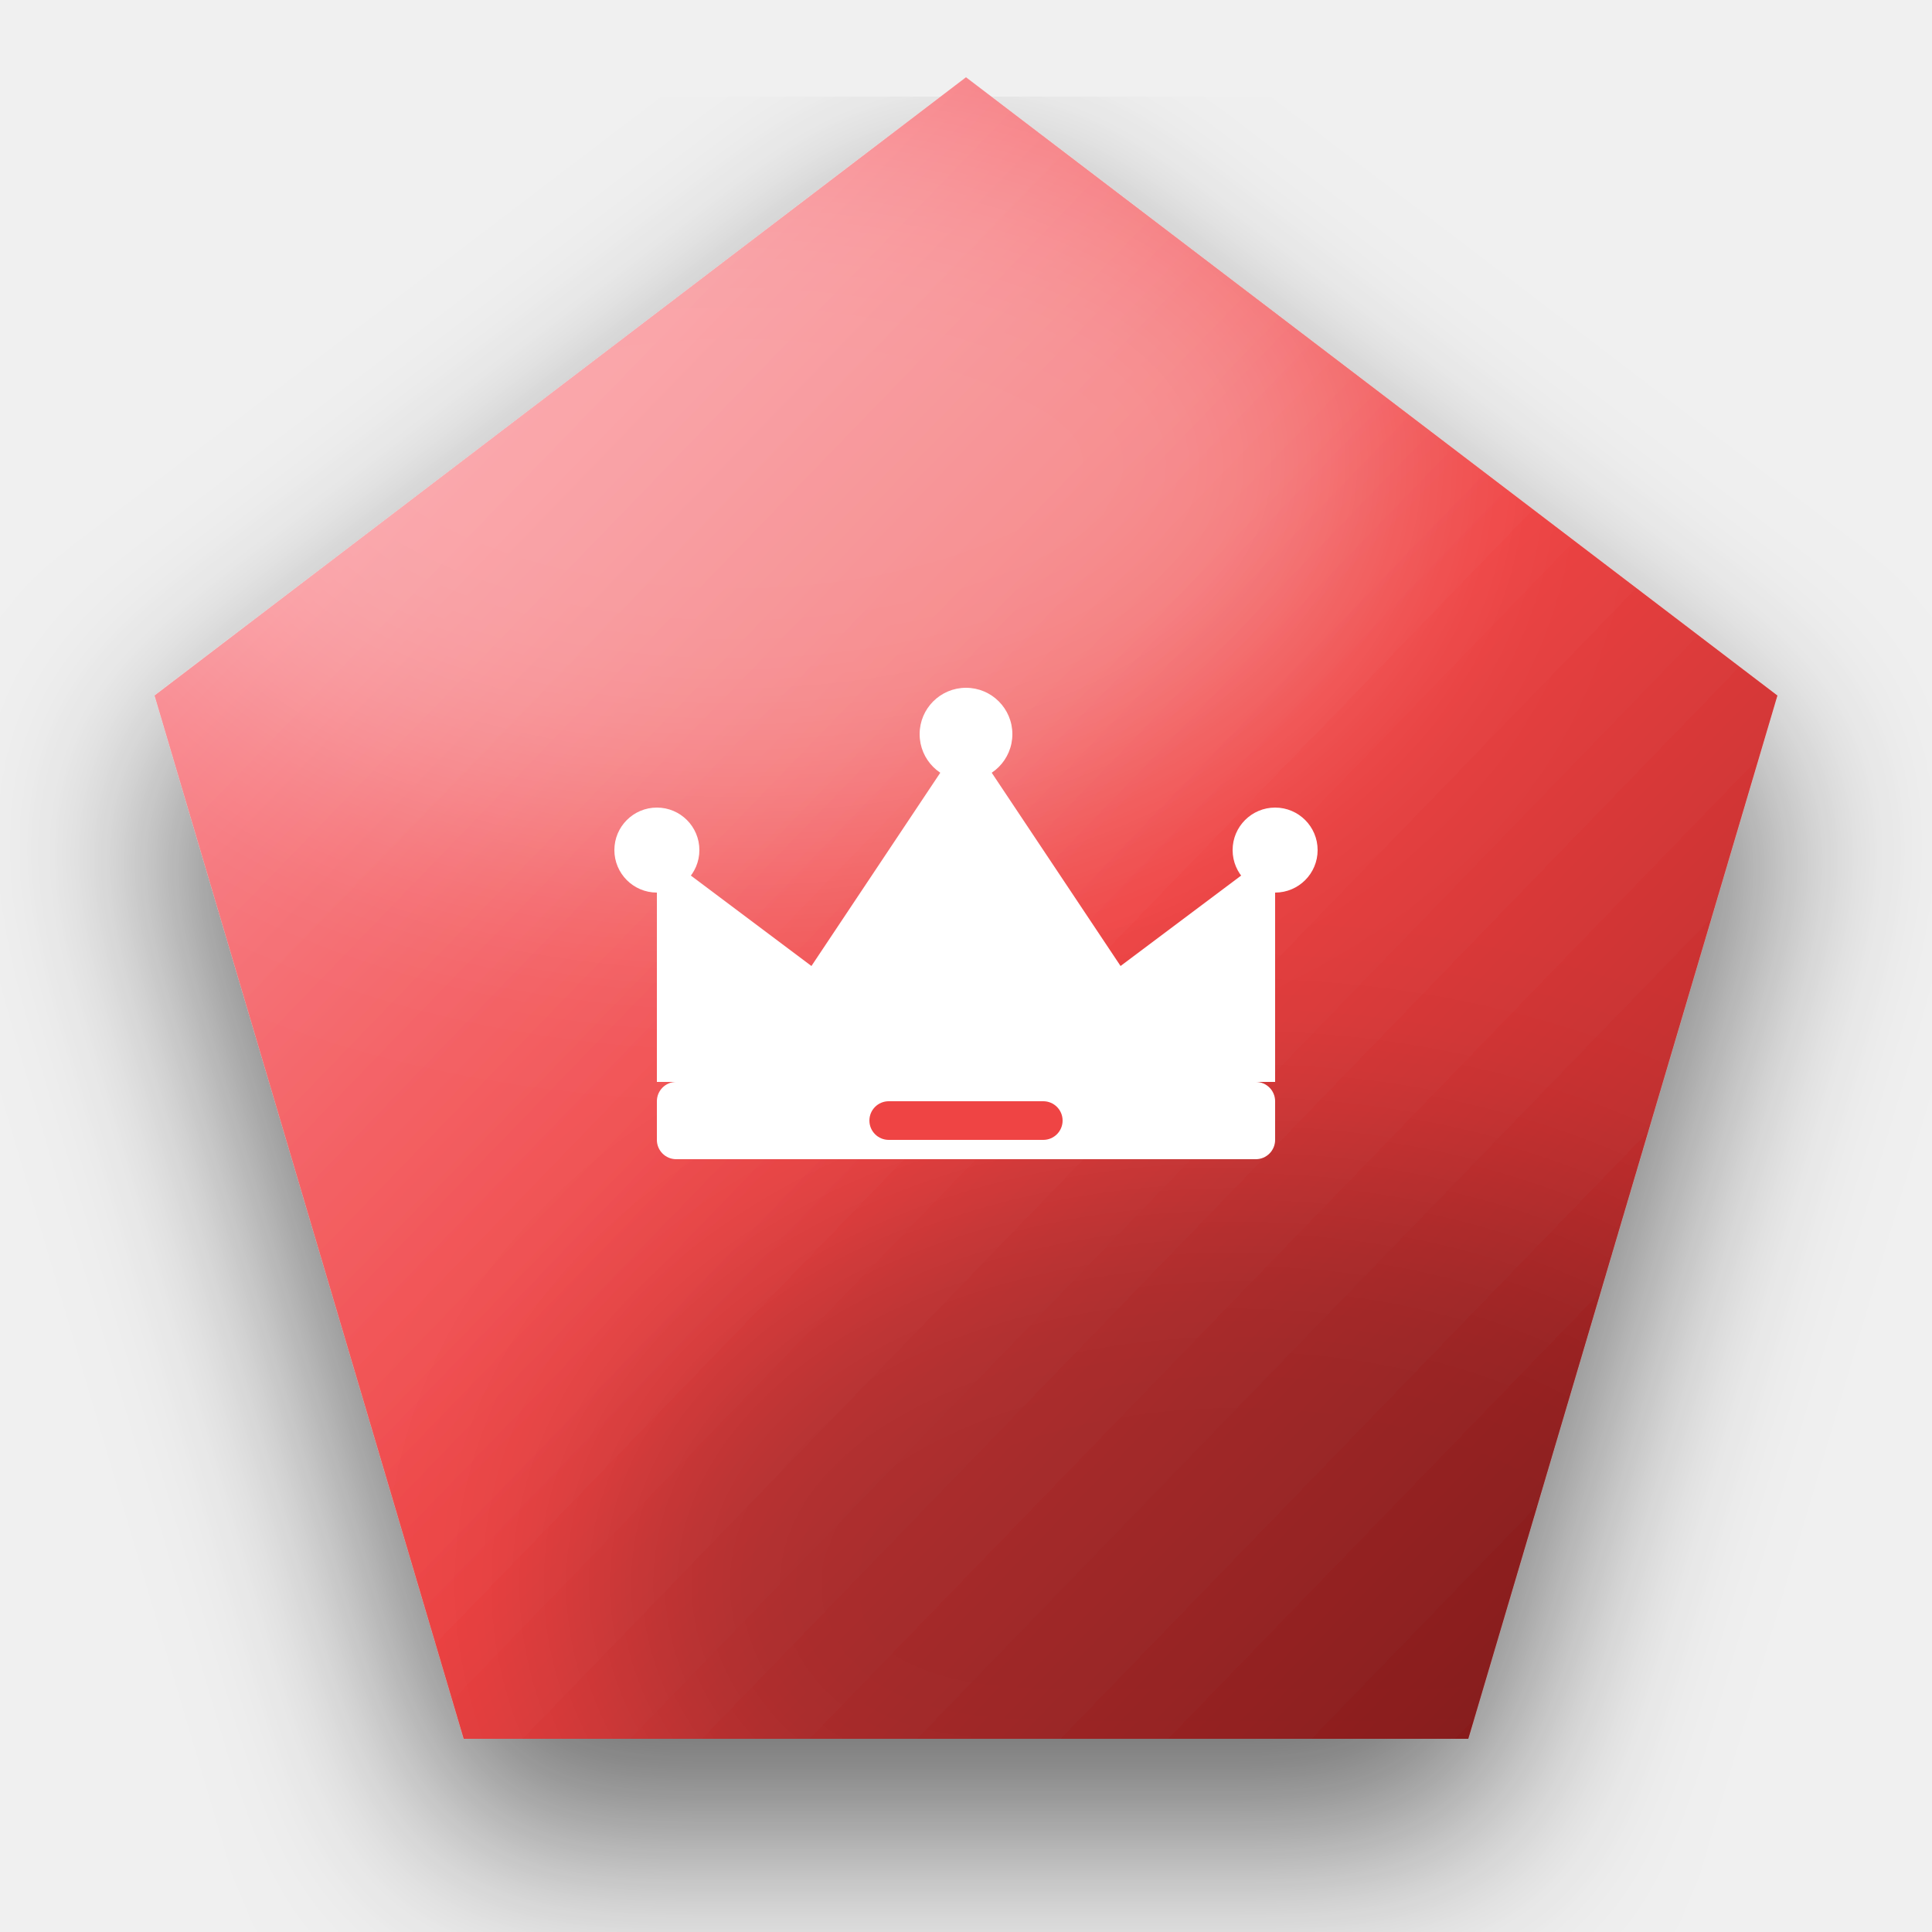
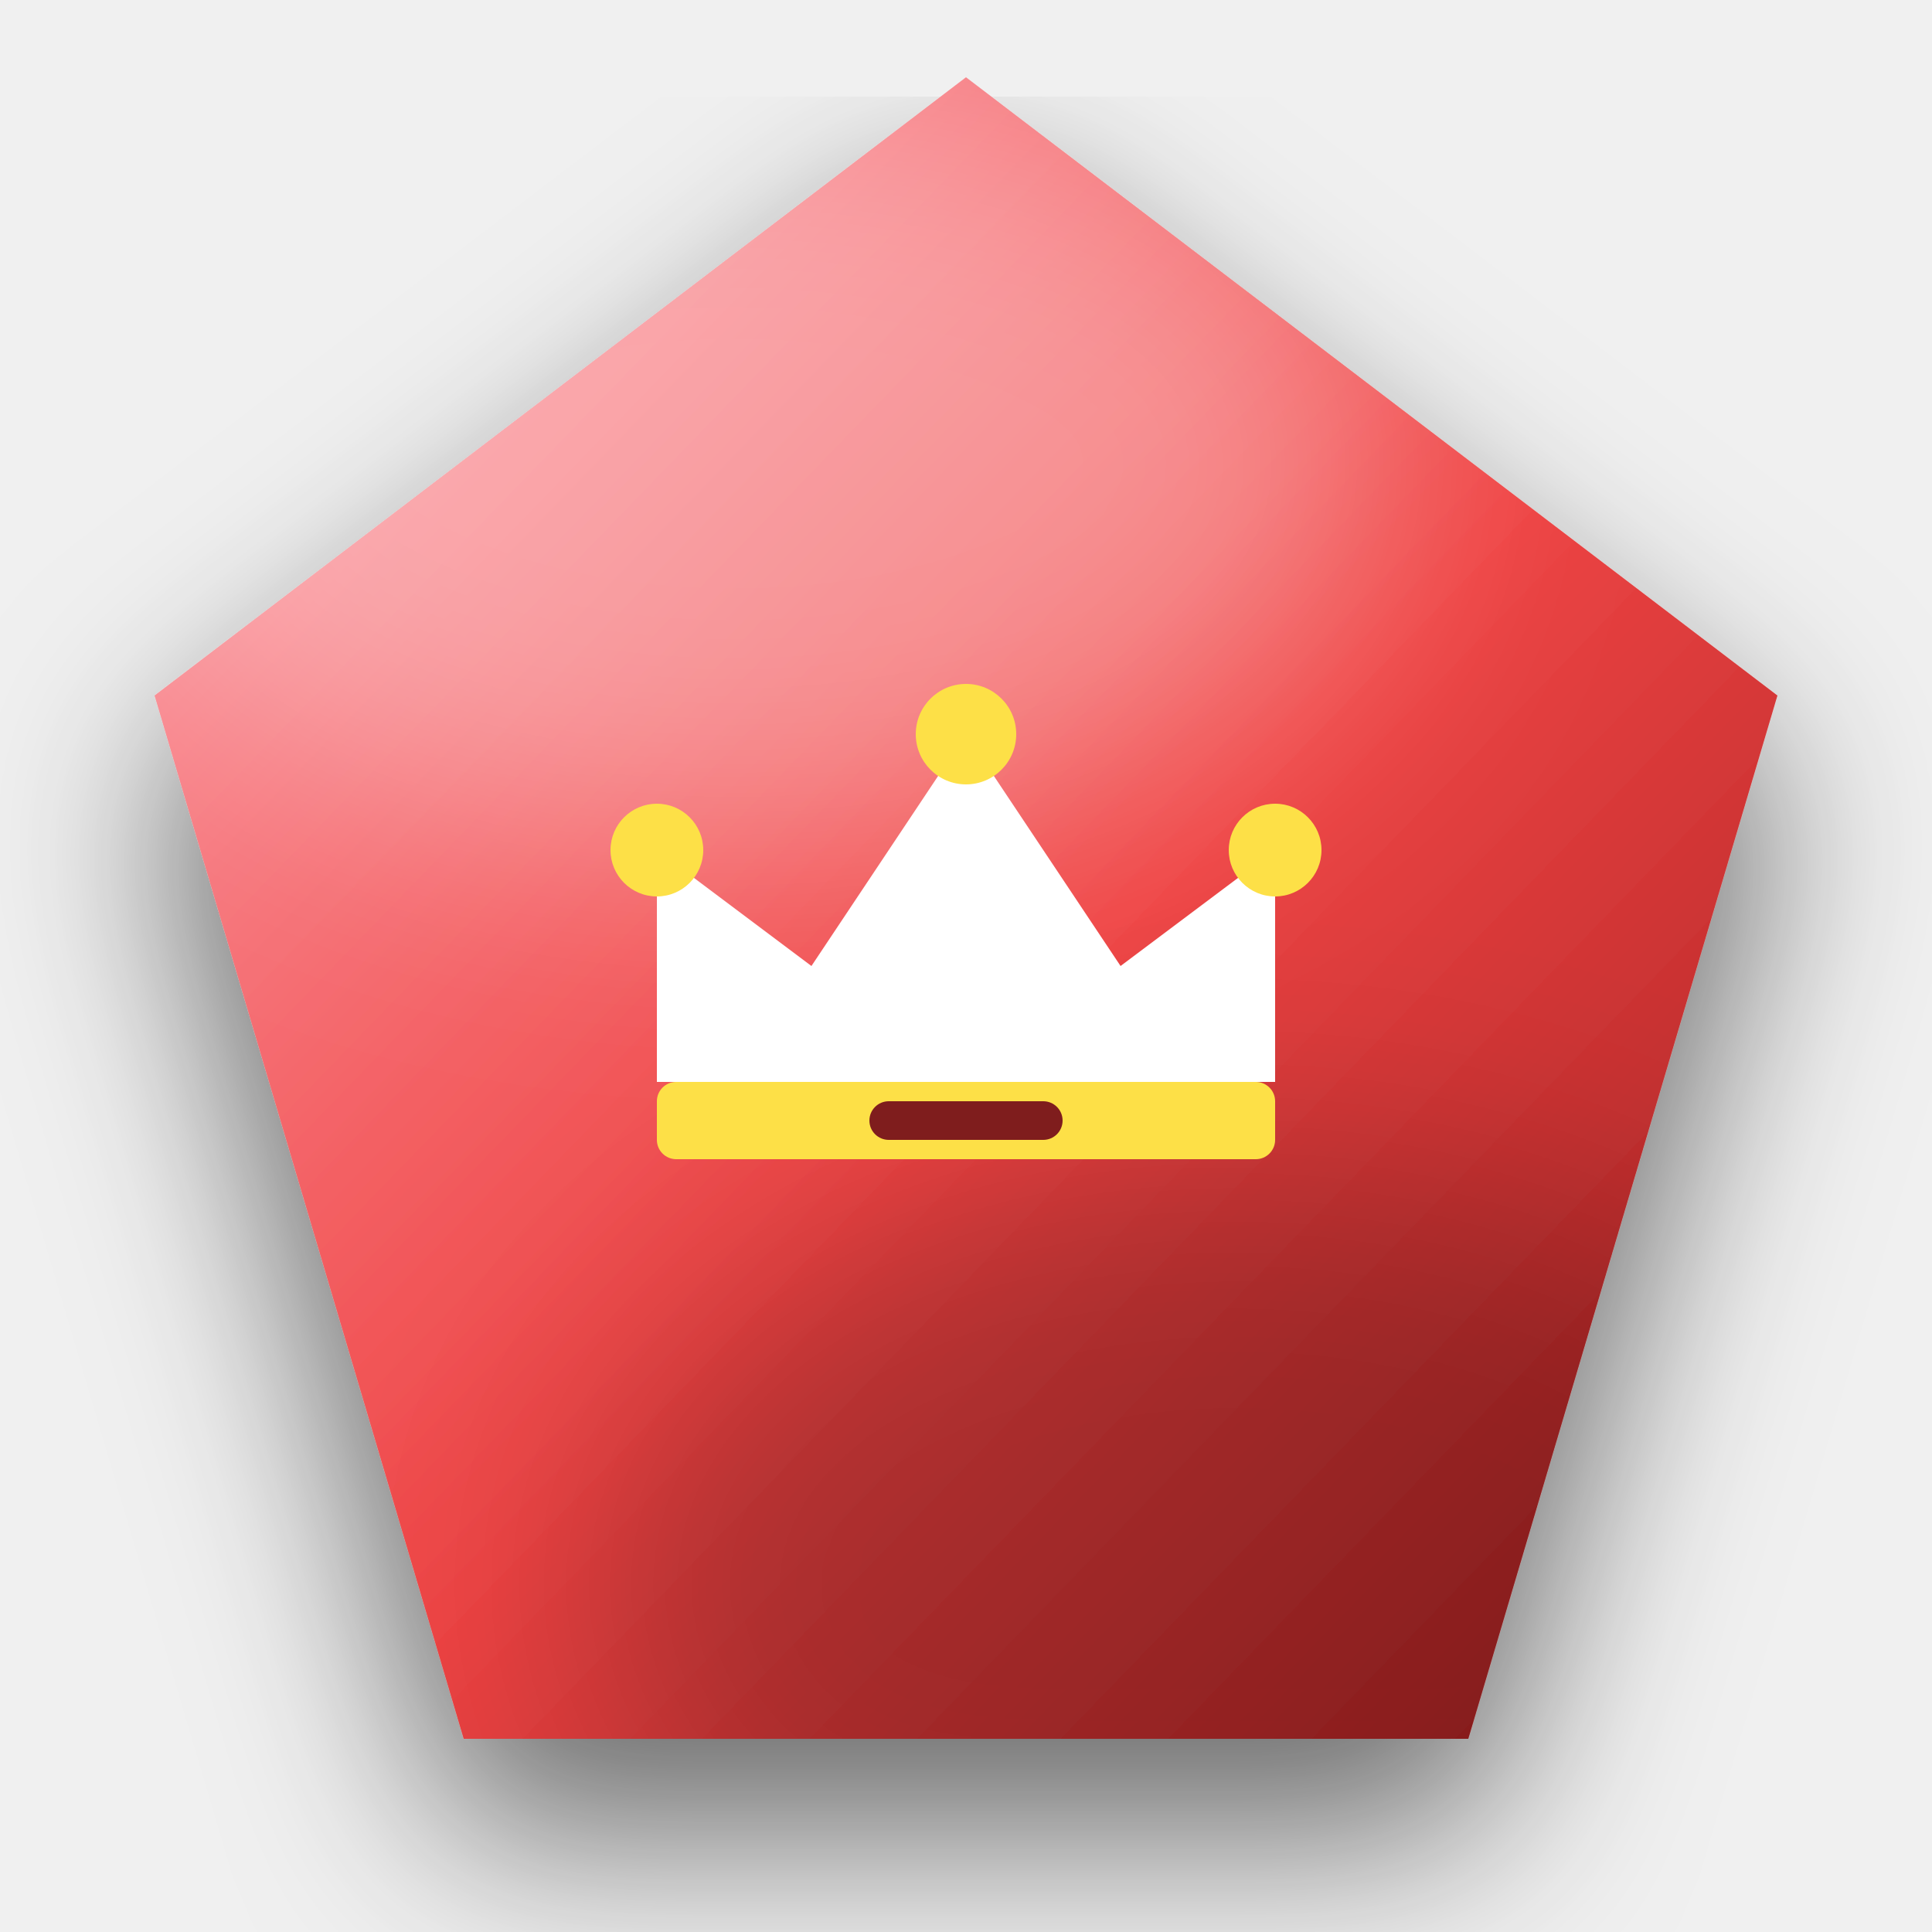
<svg xmlns="http://www.w3.org/2000/svg" viewBox="0 0 100 100" width="24" height="24">
  <defs>
    <linearGradient id="bg-rolecrown" x1="0%" y1="0%" x2="100%" y2="100%">
      <stop offset="0%" stop-color="#fda4af" />
      <stop offset="55%" stop-color="#ef4444" />
      <stop offset="100%" stop-color="#991b1b" />
    </linearGradient>
    <filter id="shadow-rolecrown" x="-20%" y="-20%" width="140%" height="140%">
      <feDropShadow dx="0" dy="5" stdDeviation="5" flood-color="#000" flood-opacity="0.55" />
    </filter>
    <clipPath id="clip-rolecrown">
      <polygon points="50,4 92,36 76,90 24,90 8,36" />
    </clipPath>
    <filter id="soft-rolecrown" x="-50%" y="-50%" width="200%" height="200%">
      <feGaussianBlur stdDeviation="6" />
    </filter>
  </defs>
  <polygon filter="url(#shadow-rolecrown)" fill="url(#bg-rolecrown)" points="50,4 92,36 76,90 24,90 8,36" />
  <g clip-path="url(#clip-rolecrown)">
    <ellipse cx="38" cy="24" rx="34" ry="20" fill="#ffffff" opacity="0.32" filter="url(#soft-rolecrown)" />
    <ellipse cx="64" cy="82" rx="34" ry="22" fill="#000000" opacity="0.22" filter="url(#soft-rolecrown)" />
  </g>
  <g transform="translate(50,48)">
    <path d="M-16 8 L-16 -4 L-8 2 L0 -10 L8 2 L16 -4 L16 8 Z" fill="#ffffff" />
-     <rect x="-16" y="8" width="32" height="4" rx="1" fill="#ffffff" />
-     <rect x="-5" y="9" width="10" height="2" rx="1" fill="#ef4444" />
-     <circle cx="-16" cy="-4" r="2.2" fill="#ffffff" />
-     <circle cx="0" cy="-10" r="2.4" fill="#ffffff" />
-     <circle cx="16" cy="-4" r="2.2" fill="#ffffff" />
+     <rect x="-16" y="8" width="32" height="4" rx="1" fill="#fde047" />
+     <rect x="-5" y="9" width="10" height="2" rx="1" fill="#7f1d1d" />
+     <circle cx="-16" cy="-4" r="2.4" fill="#fde047" />
+     <circle cx="0" cy="-10" r="2.6" fill="#fde047" />
+     <circle cx="16" cy="-4" r="2.4" fill="#fde047" />
  </g>
</svg>
